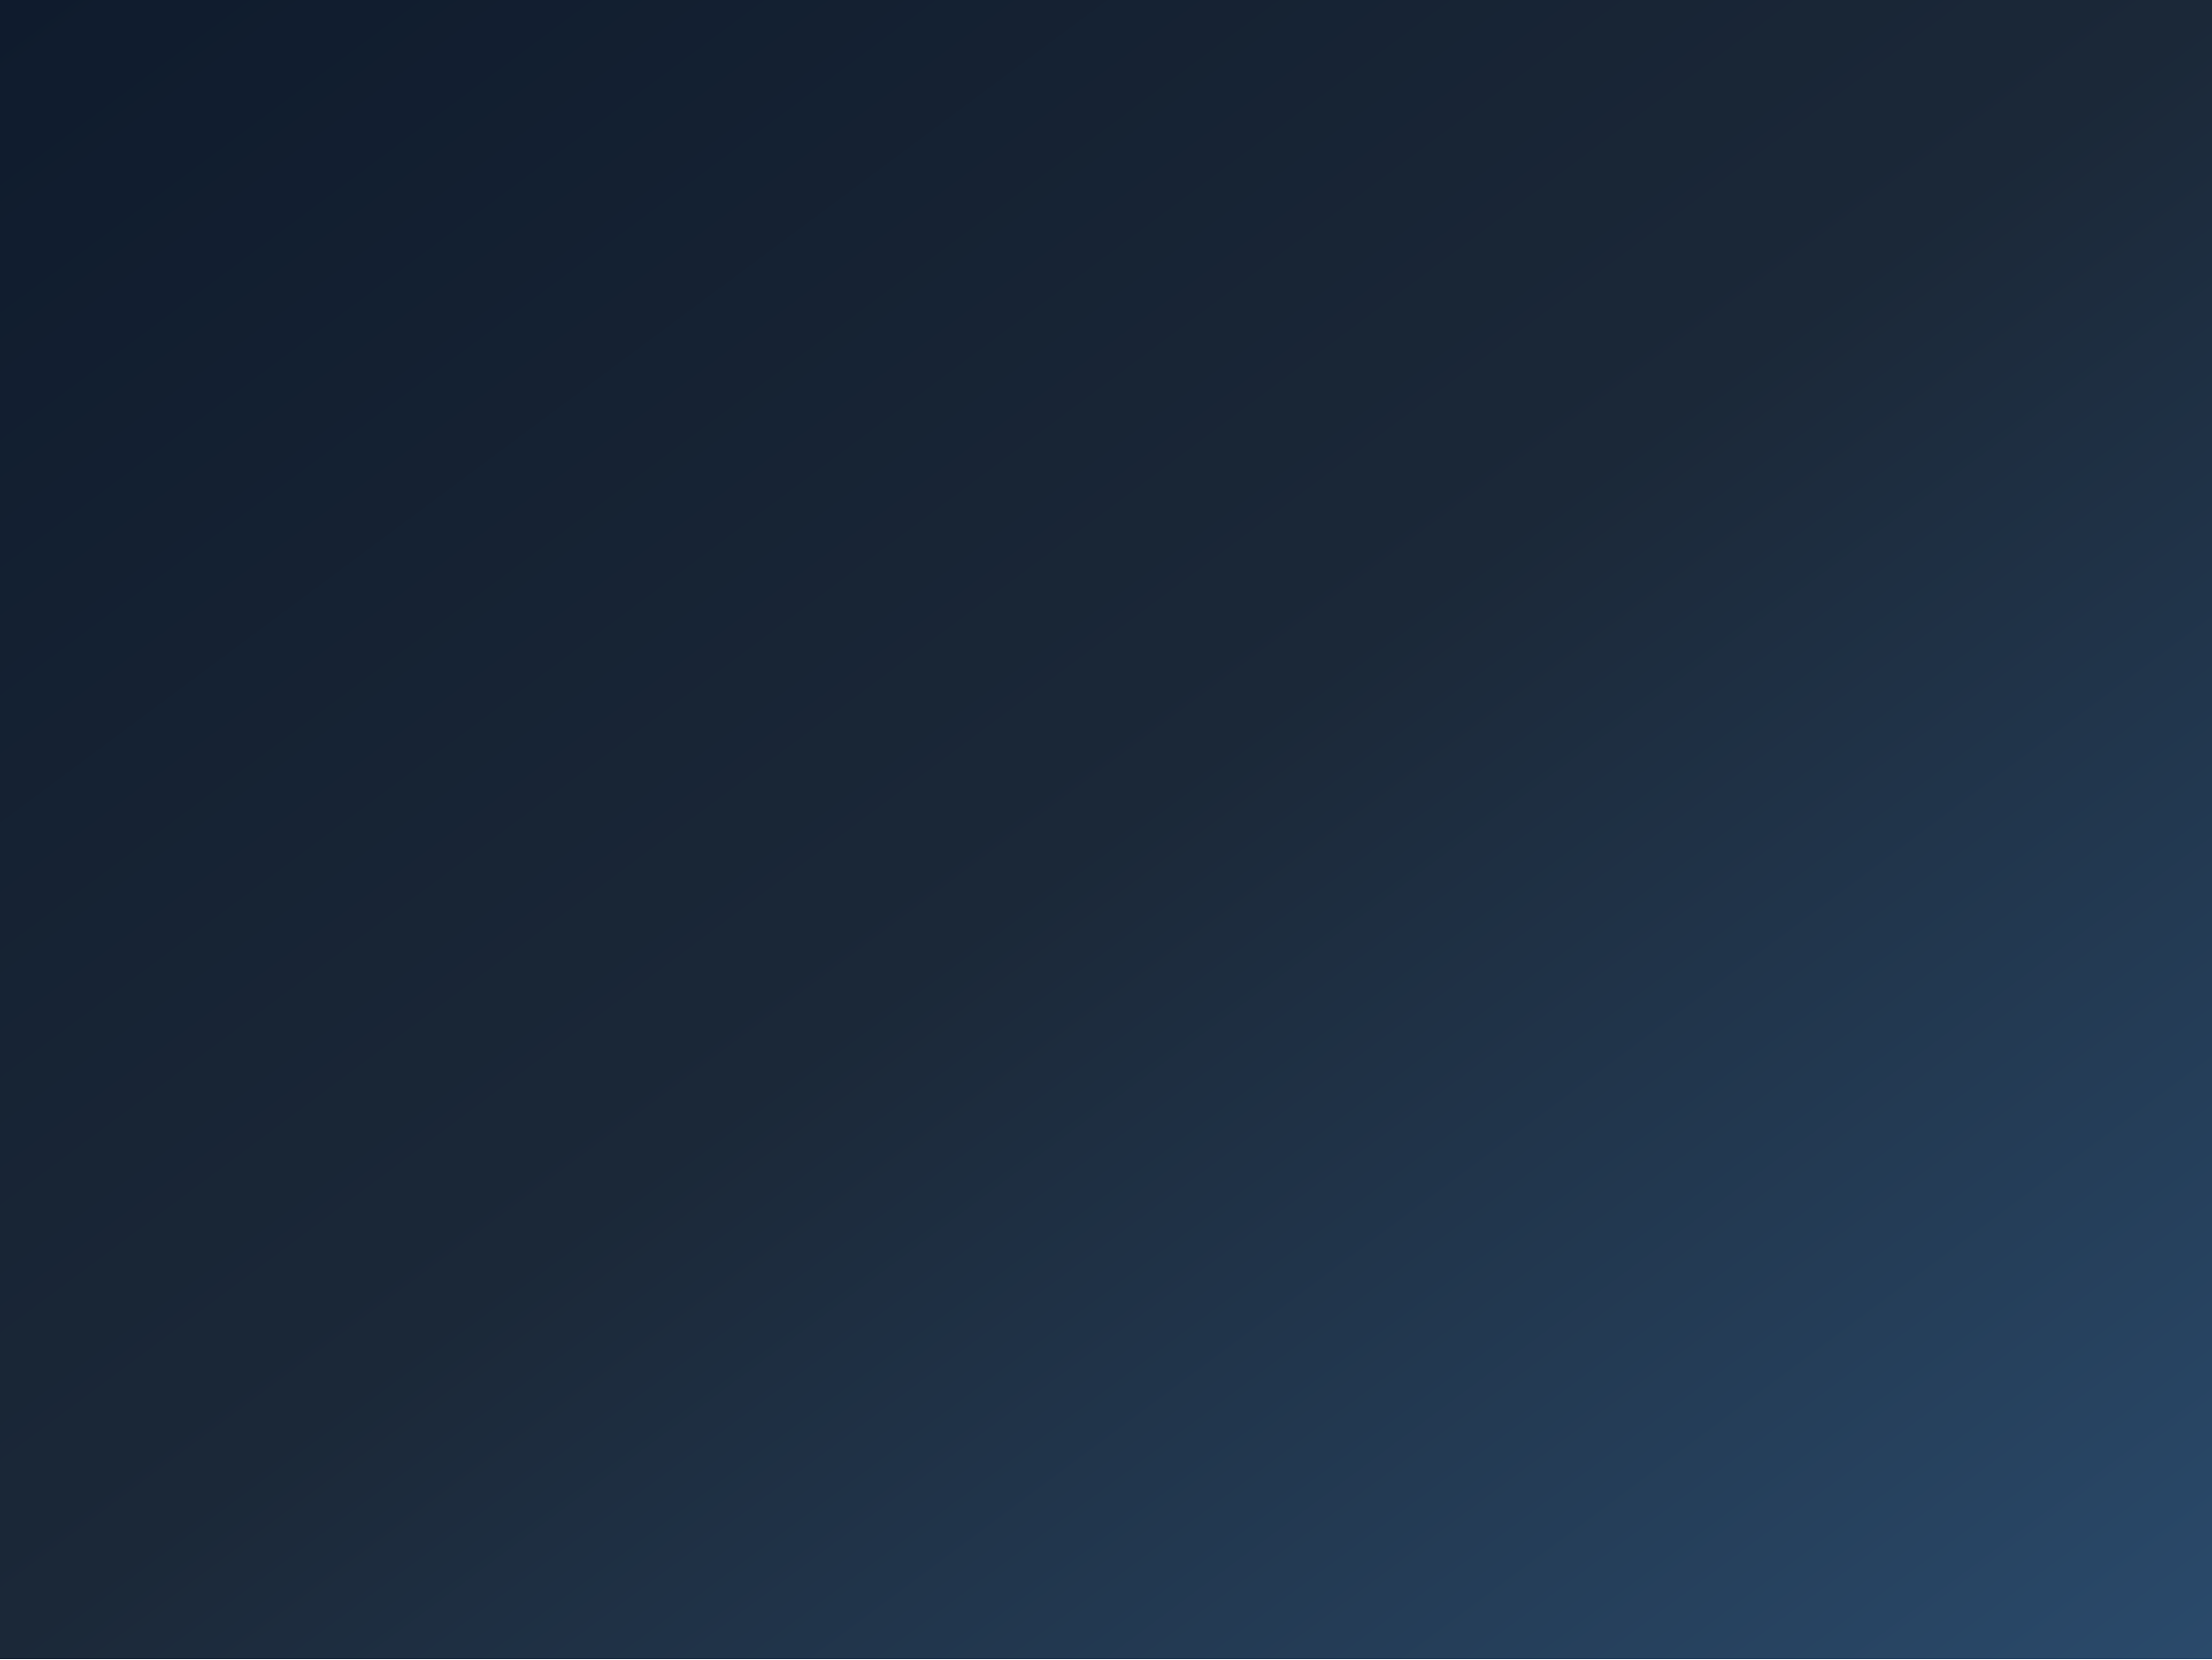
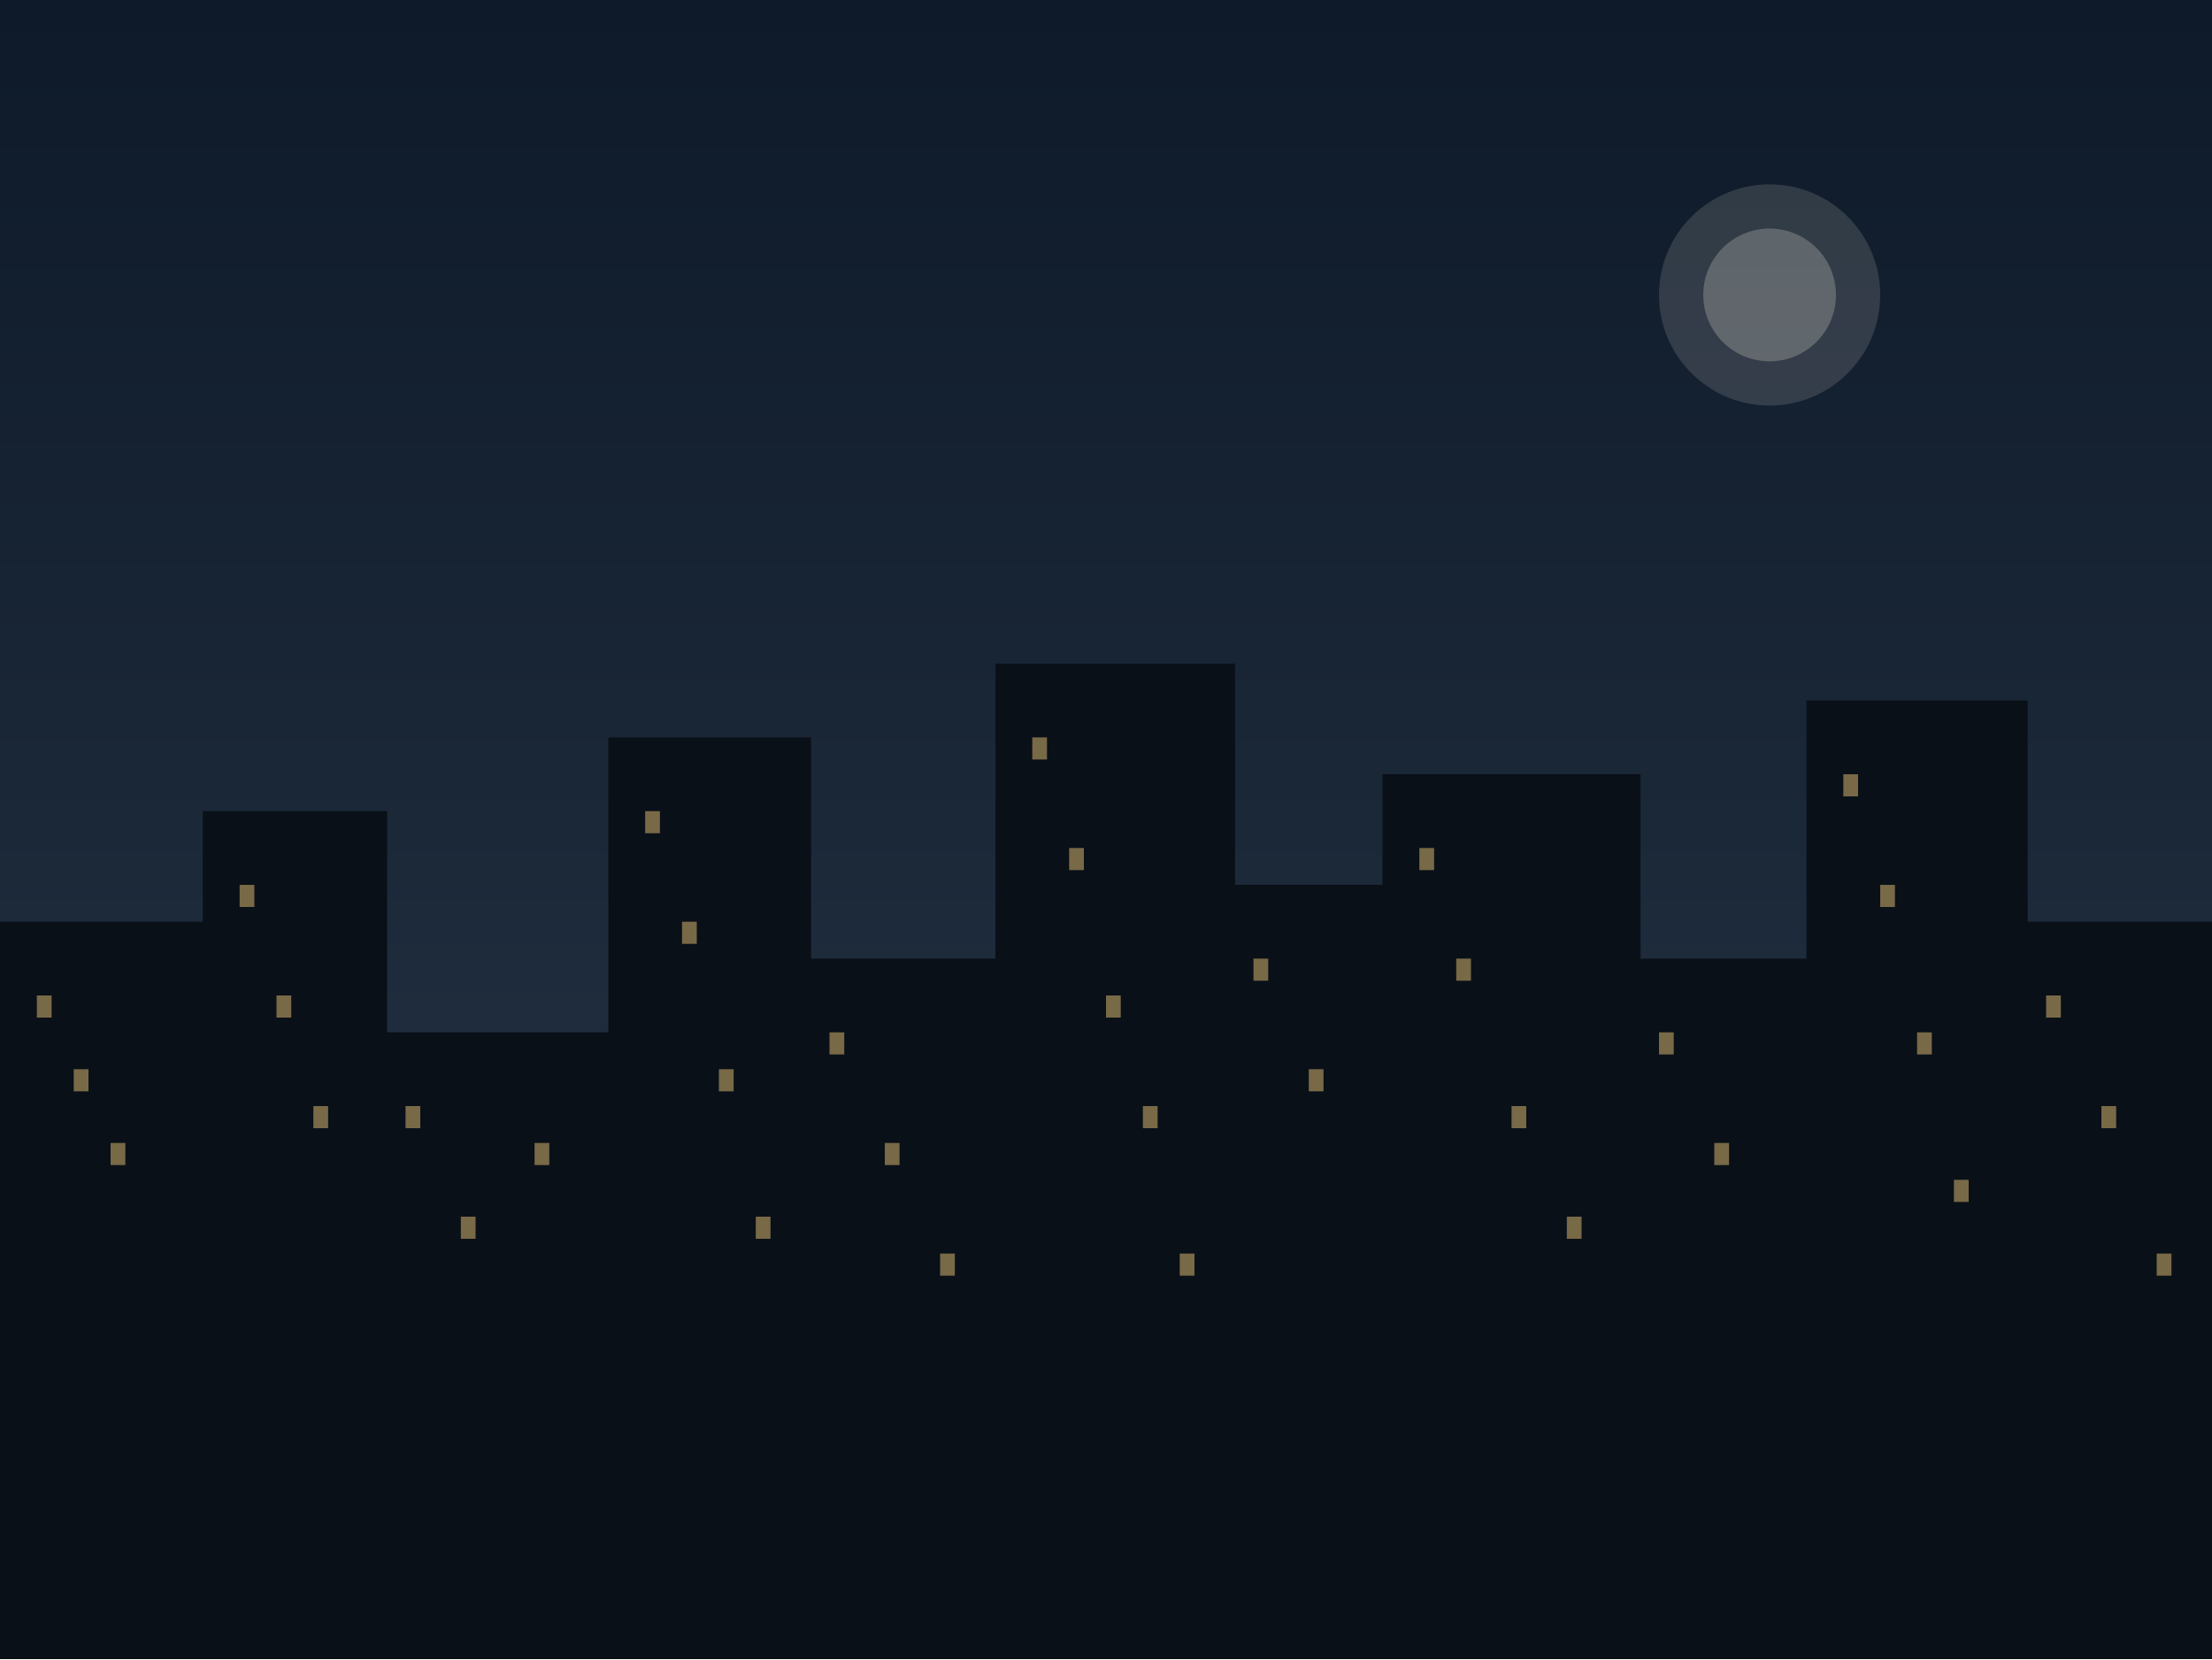
<svg xmlns="http://www.w3.org/2000/svg" width="600" height="450" viewBox="0 0 600 450">
  <defs>
-     <linearGradient id="g" x1="0%" y1="0%" x2="100%" y2="100%">
-       <stop offset="0%" stop-color="#0F1B2D" />
+     <linearGradient id="sky2" x1="0%" y1="0%" x2="0%" y2="100%">
+       <stop offset="0%" stop-color="#0E1A2A" />
      <stop offset="50%" stop-color="#1B2838" />
-       <stop offset="100%" stop-color="#2A4A6B" />
+       <stop offset="100%" stop-color="#2A3A4E" />
    </linearGradient>
  </defs>
-   <rect width="600" height="450" fill="url(#g)" />
+   <rect width="600" height="450" fill="url(#sky2)" />
+   <circle cx="480" cy="80" r="30" fill="#E8E4D8" opacity="0.15" />
+   <circle cx="480" cy="80" r="18" fill="#E8E4D8" opacity="0.25" />
+   <g fill="#0A1018">
+     <rect x="0" y="250" width="60" height="200" />
+     <rect x="55" y="220" width="50" height="230" />
+     <rect x="100" y="280" width="70" height="170" />
+     <rect x="165" y="200" width="55" height="250" />
+     <rect x="215" y="260" width="60" height="190" />
+     <rect x="270" y="180" width="65" height="270" />
+     <rect x="330" y="240" width="50" height="210" />
+     <rect x="375" y="210" width="70" height="240" />
+     <rect x="440" y="260" width="55" height="190" />
+     <rect x="490" y="190" width="60" height="260" />
+     <rect x="545" y="250" width="55" height="200" />
+   </g>
+   <g fill="#FFD580" opacity="0.45">
+     <rect x="10" y="270" width="4" height="6" />
+     <rect x="20" y="290" width="4" height="6" />
+     <rect x="30" y="310" width="4" height="6" />
+     <rect x="65" y="240" width="4" height="6" />
+     <rect x="75" y="270" width="4" height="6" />
+     <rect x="85" y="300" width="4" height="6" />
+     <rect x="110" y="300" width="4" height="6" />
+     <rect x="125" y="330" width="4" height="6" />
+     <rect x="145" y="310" width="4" height="6" />
+     <rect x="175" y="220" width="4" height="6" />
+     <rect x="185" y="250" width="4" height="6" />
+     <rect x="195" y="290" width="4" height="6" />
+     <rect x="205" y="330" width="4" height="6" />
+     <rect x="225" y="280" width="4" height="6" />
+     <rect x="240" y="310" width="4" height="6" />
+     <rect x="255" y="340" width="4" height="6" />
+     <rect x="280" y="200" width="4" height="6" />
+     <rect x="290" y="230" width="4" height="6" />
+     <rect x="300" y="270" width="4" height="6" />
+     <rect x="310" y="300" width="4" height="6" />
+     <rect x="320" y="340" width="4" height="6" />
+     <rect x="340" y="260" width="4" height="6" />
+     <rect x="355" y="290" width="4" height="6" />
+     <rect x="385" y="230" width="4" height="6" />
+     <rect x="395" y="260" width="4" height="6" />
+     <rect x="410" y="300" width="4" height="6" />
+     <rect x="425" y="330" width="4" height="6" />
+     <rect x="450" y="280" width="4" height="6" />
+     <rect x="465" y="310" width="4" height="6" />
+     <rect x="500" y="210" width="4" height="6" />
+     <rect x="510" y="240" width="4" height="6" />
+     <rect x="520" y="280" width="4" height="6" />
+     <rect x="530" y="320" width="4" height="6" />
+     <rect x="555" y="270" width="4" height="6" />
+     <rect x="570" y="300" width="4" height="6" />
+     <rect x="585" y="340" width="4" height="6" />
+   </g>
</svg>
